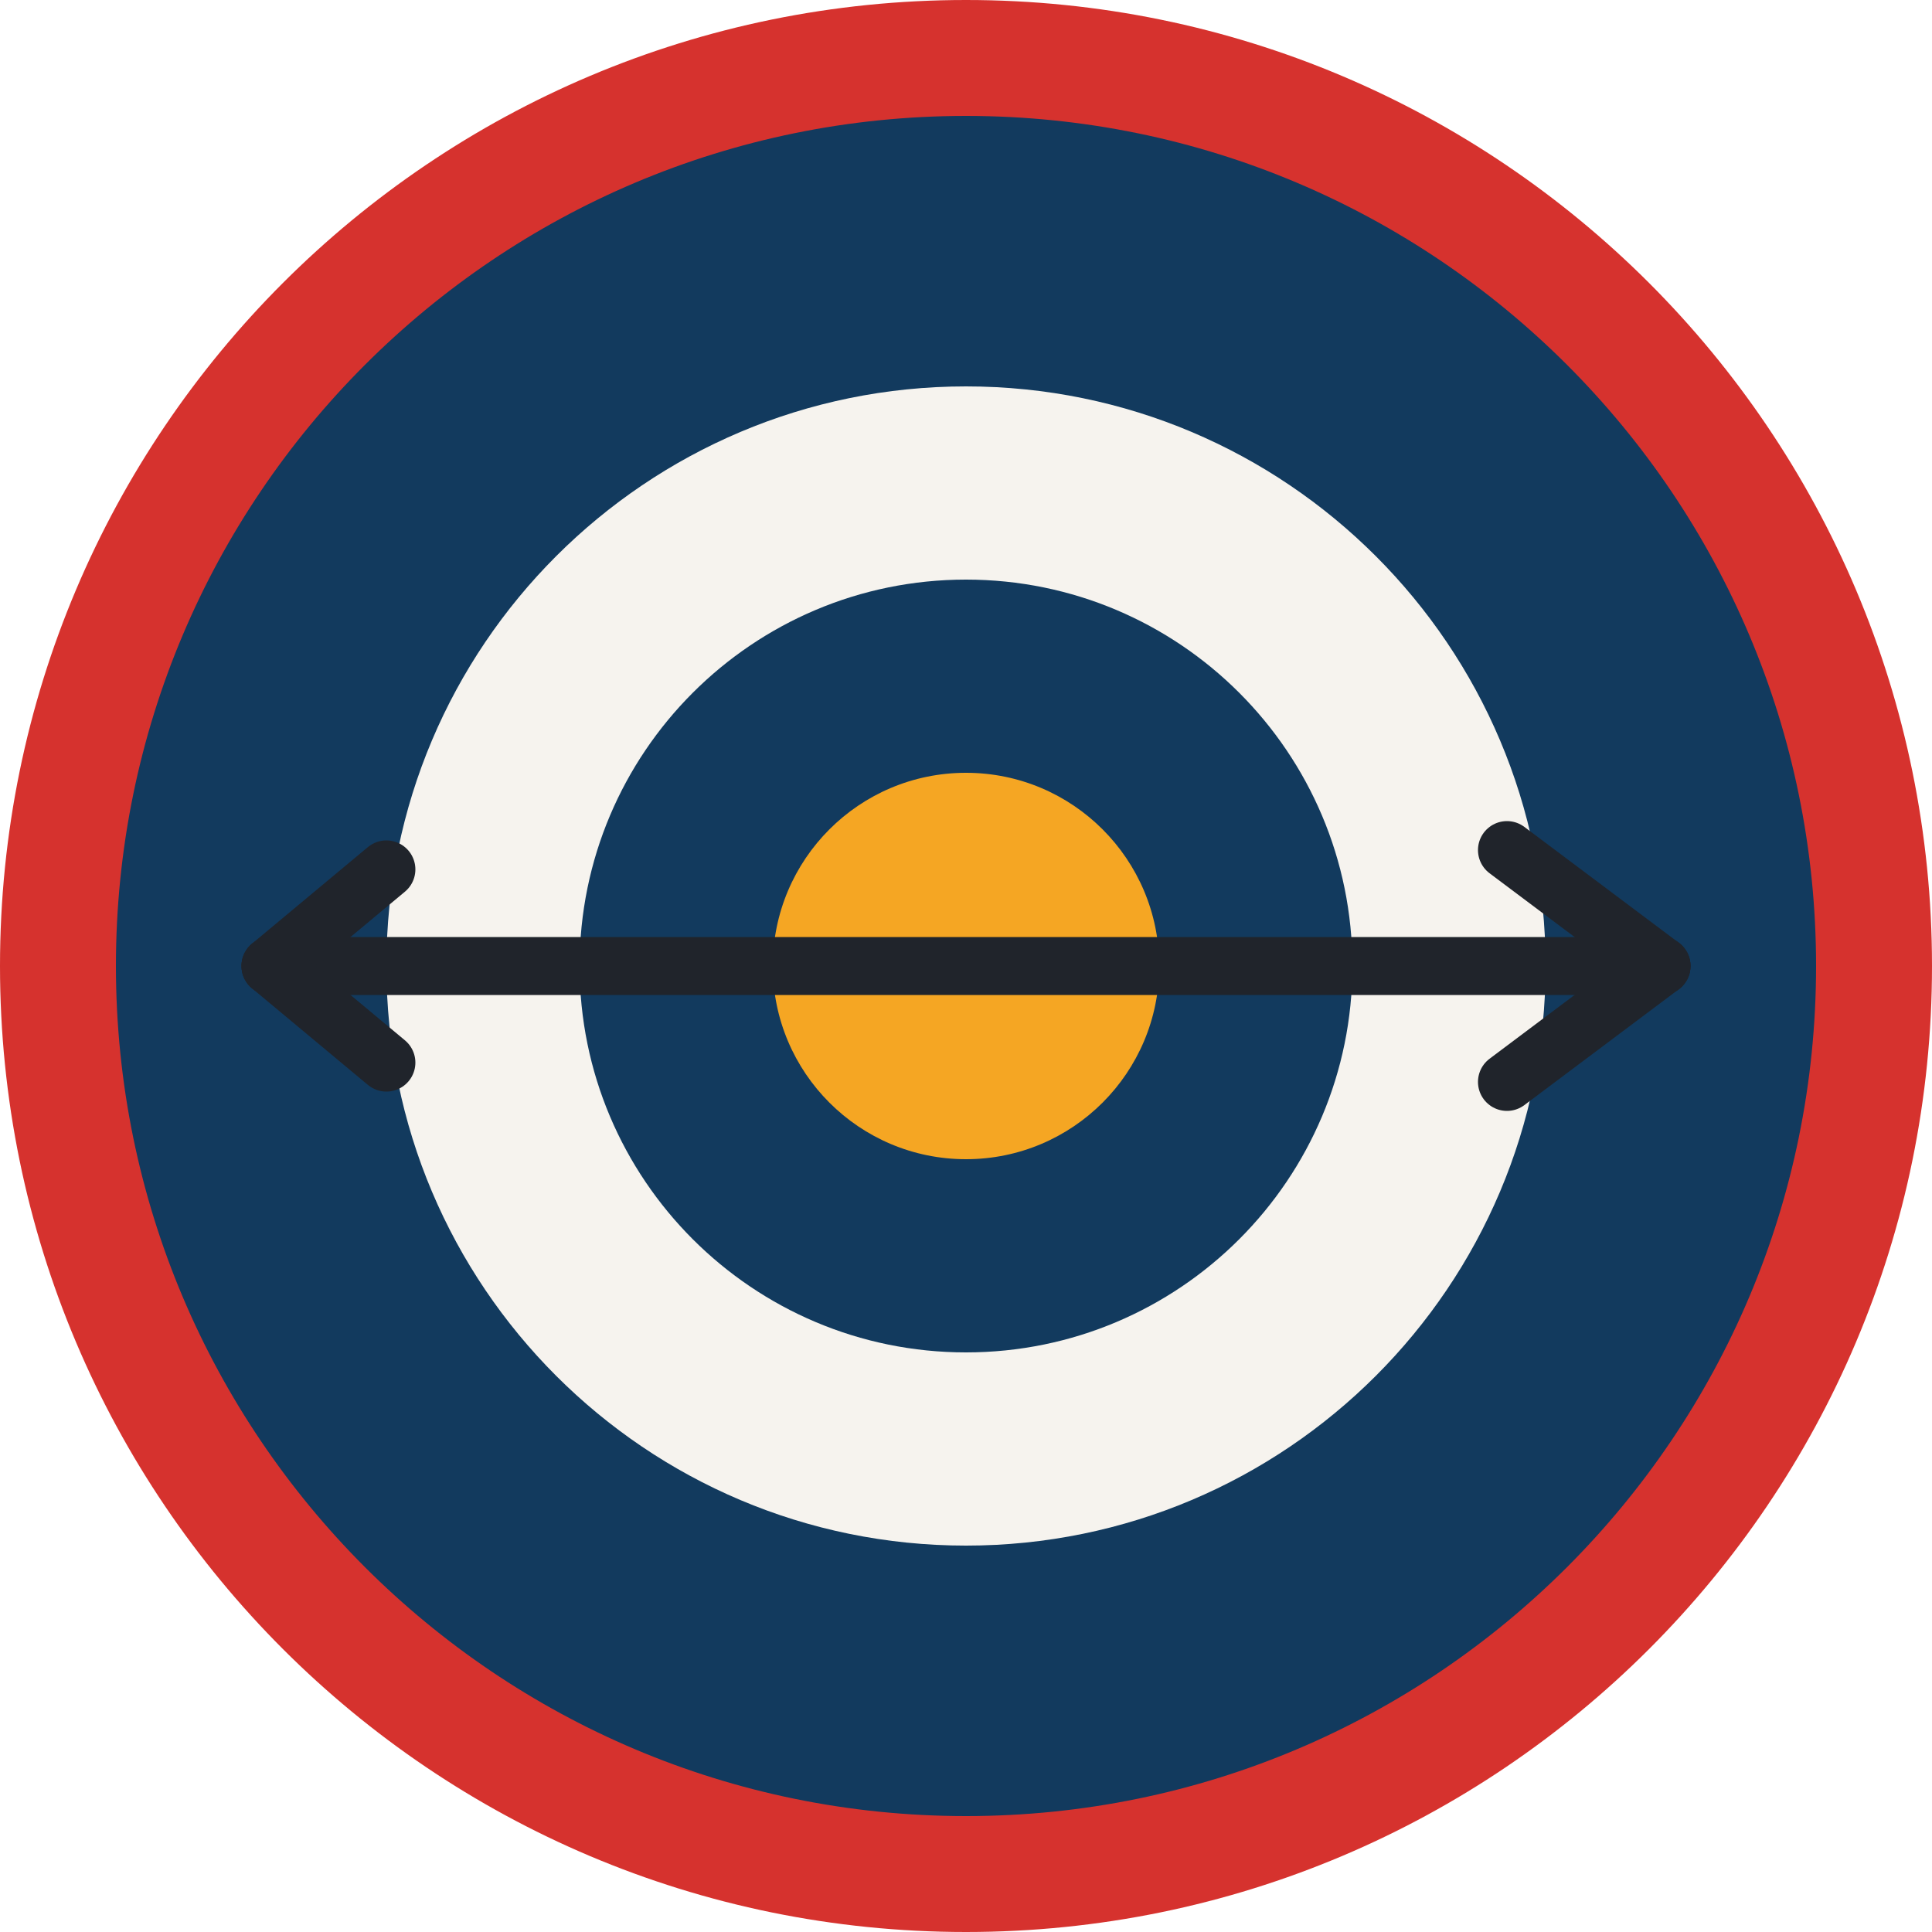
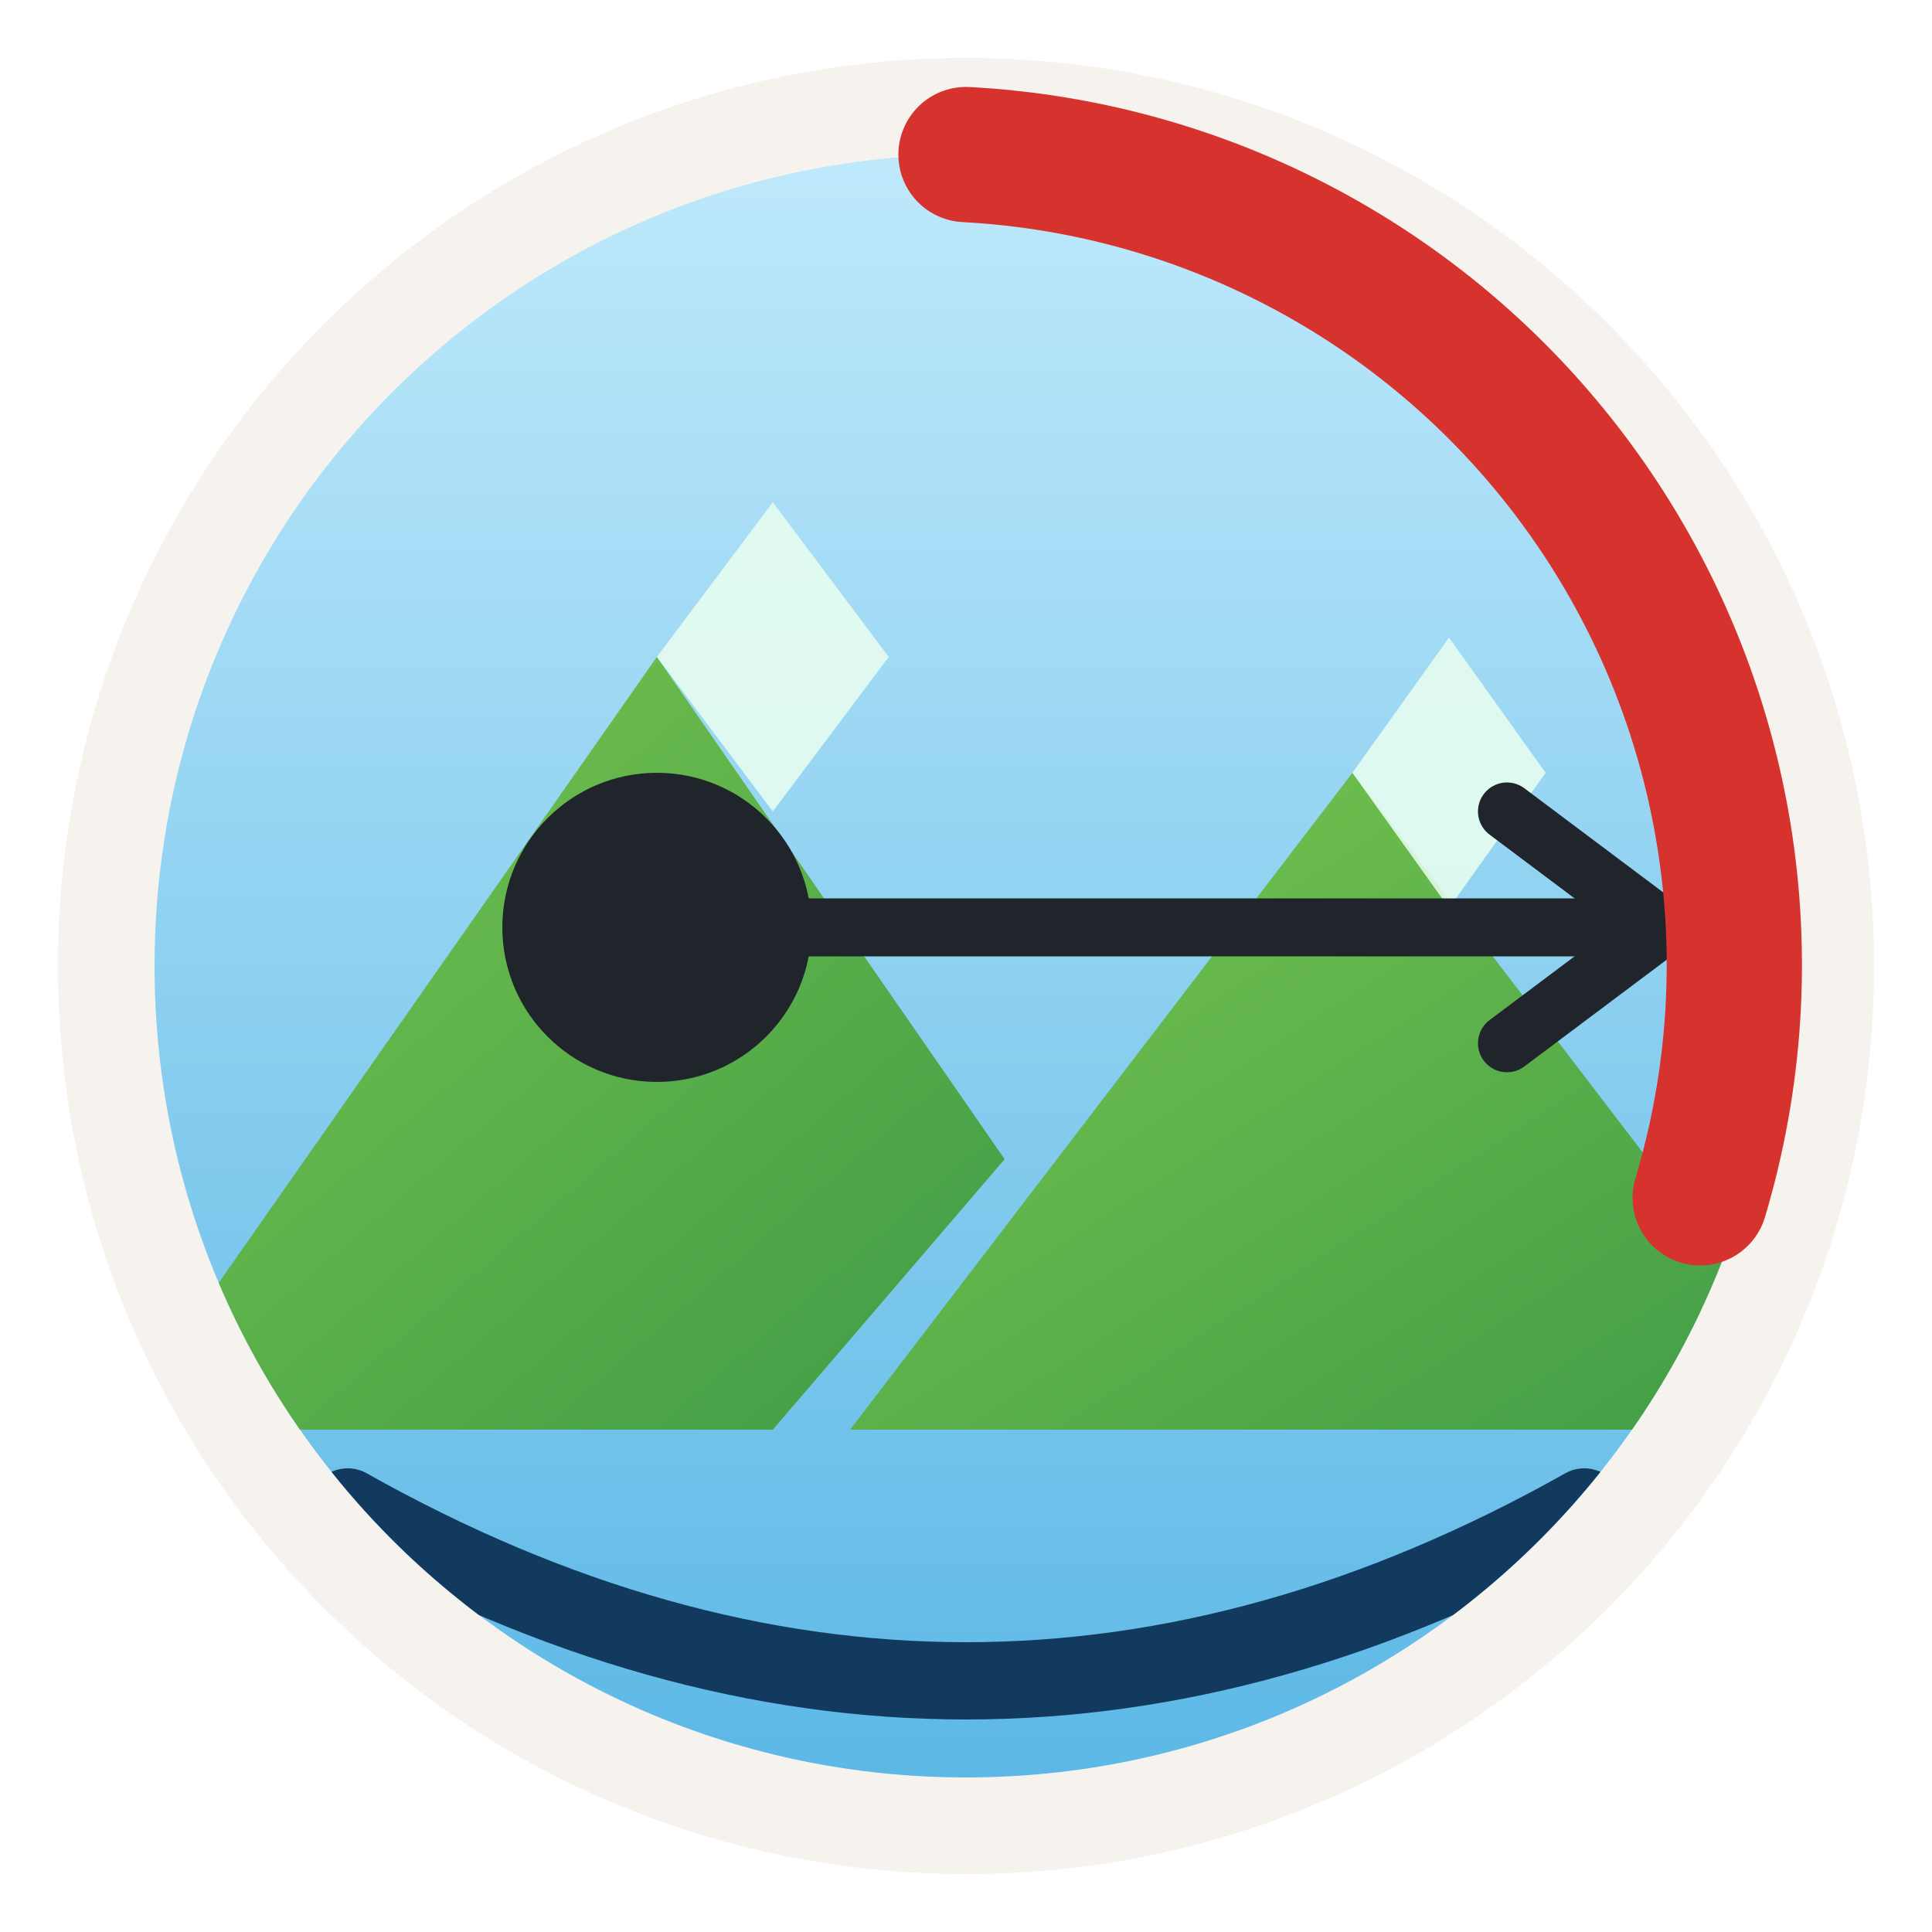
- <svg xmlns="http://www.w3.org/2000/svg" viewBox="0 0 100 100" role="img" aria-label="Adipura Archery">
-   <circle cx="50" cy="50" r="47" fill="#123A5E" />
-   <circle cx="50" cy="50" r="47" fill="none" stroke="#D6322E" stroke-width="6" />
-   <circle cx="50" cy="50" r="30" fill="#F6F3EE" />
-   <circle cx="50" cy="50" r="20" fill="#123A5E" />
-   <circle cx="50" cy="50" r="10" fill="#F5A623" />
-   <g stroke="#20242B" stroke-width="3" stroke-linecap="round">
-     <line x1="14" y1="50" x2="86" y2="50" />
-     <line x1="86" y1="50" x2="78" y2="44" />
-     <line x1="86" y1="50" x2="78" y2="56" />
-     <line x1="14" y1="50" x2="20" y2="45" />
-     <line x1="14" y1="50" x2="20" y2="55" />
+ <svg xmlns="http://www.w3.org/2000/svg" viewBox="0 0 100 100" role="img" aria-label="Adipura Archery Community">
+   <defs>
+     <linearGradient id="sky" x1="0" y1="0" x2="0" y2="1">
+       <stop offset="0" stop-color="#bfe9fb" />
+       <stop offset="1" stop-color="#5cb8e6" />
+     </linearGradient>
+     <linearGradient id="hill" x1="0" y1="0" x2="1" y2="1">
+       <stop offset="0" stop-color="#7ac74f" />
+       <stop offset="1" stop-color="#3f9b46" />
+     </linearGradient>
+     <clipPath id="disc">
+       <circle cx="50" cy="50" r="42" />
+     </clipPath>
+   </defs>
+   <circle cx="50" cy="50" r="47" fill="#F6F3EE" />
+   <circle cx="50" cy="50" r="42" fill="url(#sky)" />
+   <g clip-path="url(#disc)">
+     <polygon points="6,74 34,34 52,60 40,74" fill="url(#hill)" />
+     <polygon points="34,34 40,42 46,34 40,26" fill="#eafff0" opacity="0.85" />
+     <polygon points="44,74 70,40 96,74" fill="url(#hill)" />
+     <polygon points="70,40 75,47 80,40 75,33" fill="#eafff0" opacity="0.85" />
+     <path d="M18 78 Q50 96 82 78" fill="none" stroke="#123A5E" stroke-width="4" stroke-linecap="round" />
  </g>
+   <circle cx="34" cy="48" r="8" fill="#20242B" />
+   <g stroke="#20242B" stroke-width="3" stroke-linecap="round" stroke-linejoin="round" fill="none">
+     <line x1="30" y1="48" x2="86" y2="48" />
+     <polyline points="78,42 86,48 78,54" />
+   </g>
+   <path d="M50 8 A42 42 0 0 1 88 62" fill="none" stroke="#D6322E" stroke-width="7" stroke-linecap="round" />
</svg>
